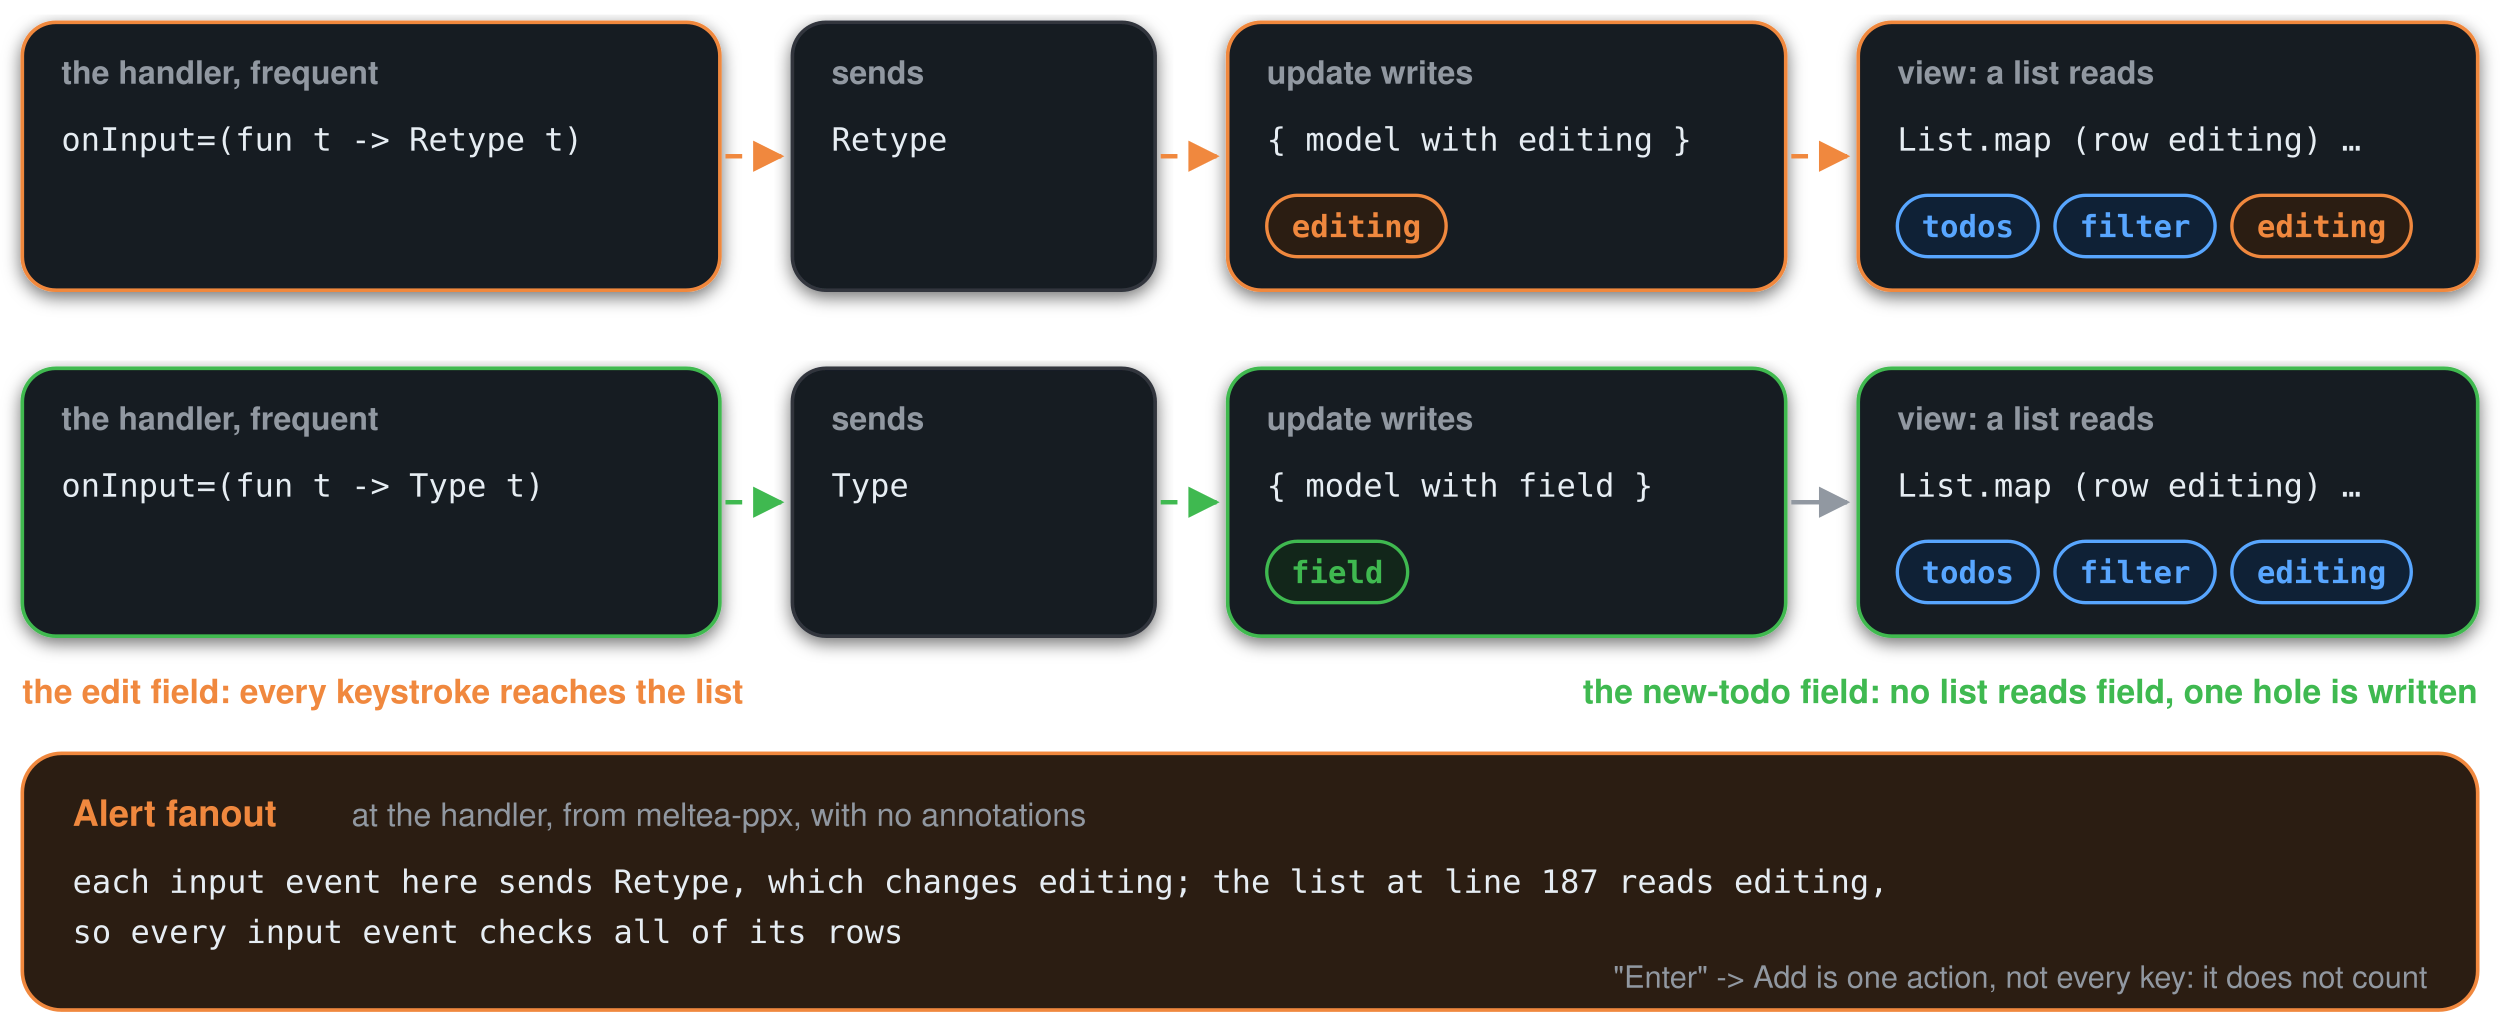
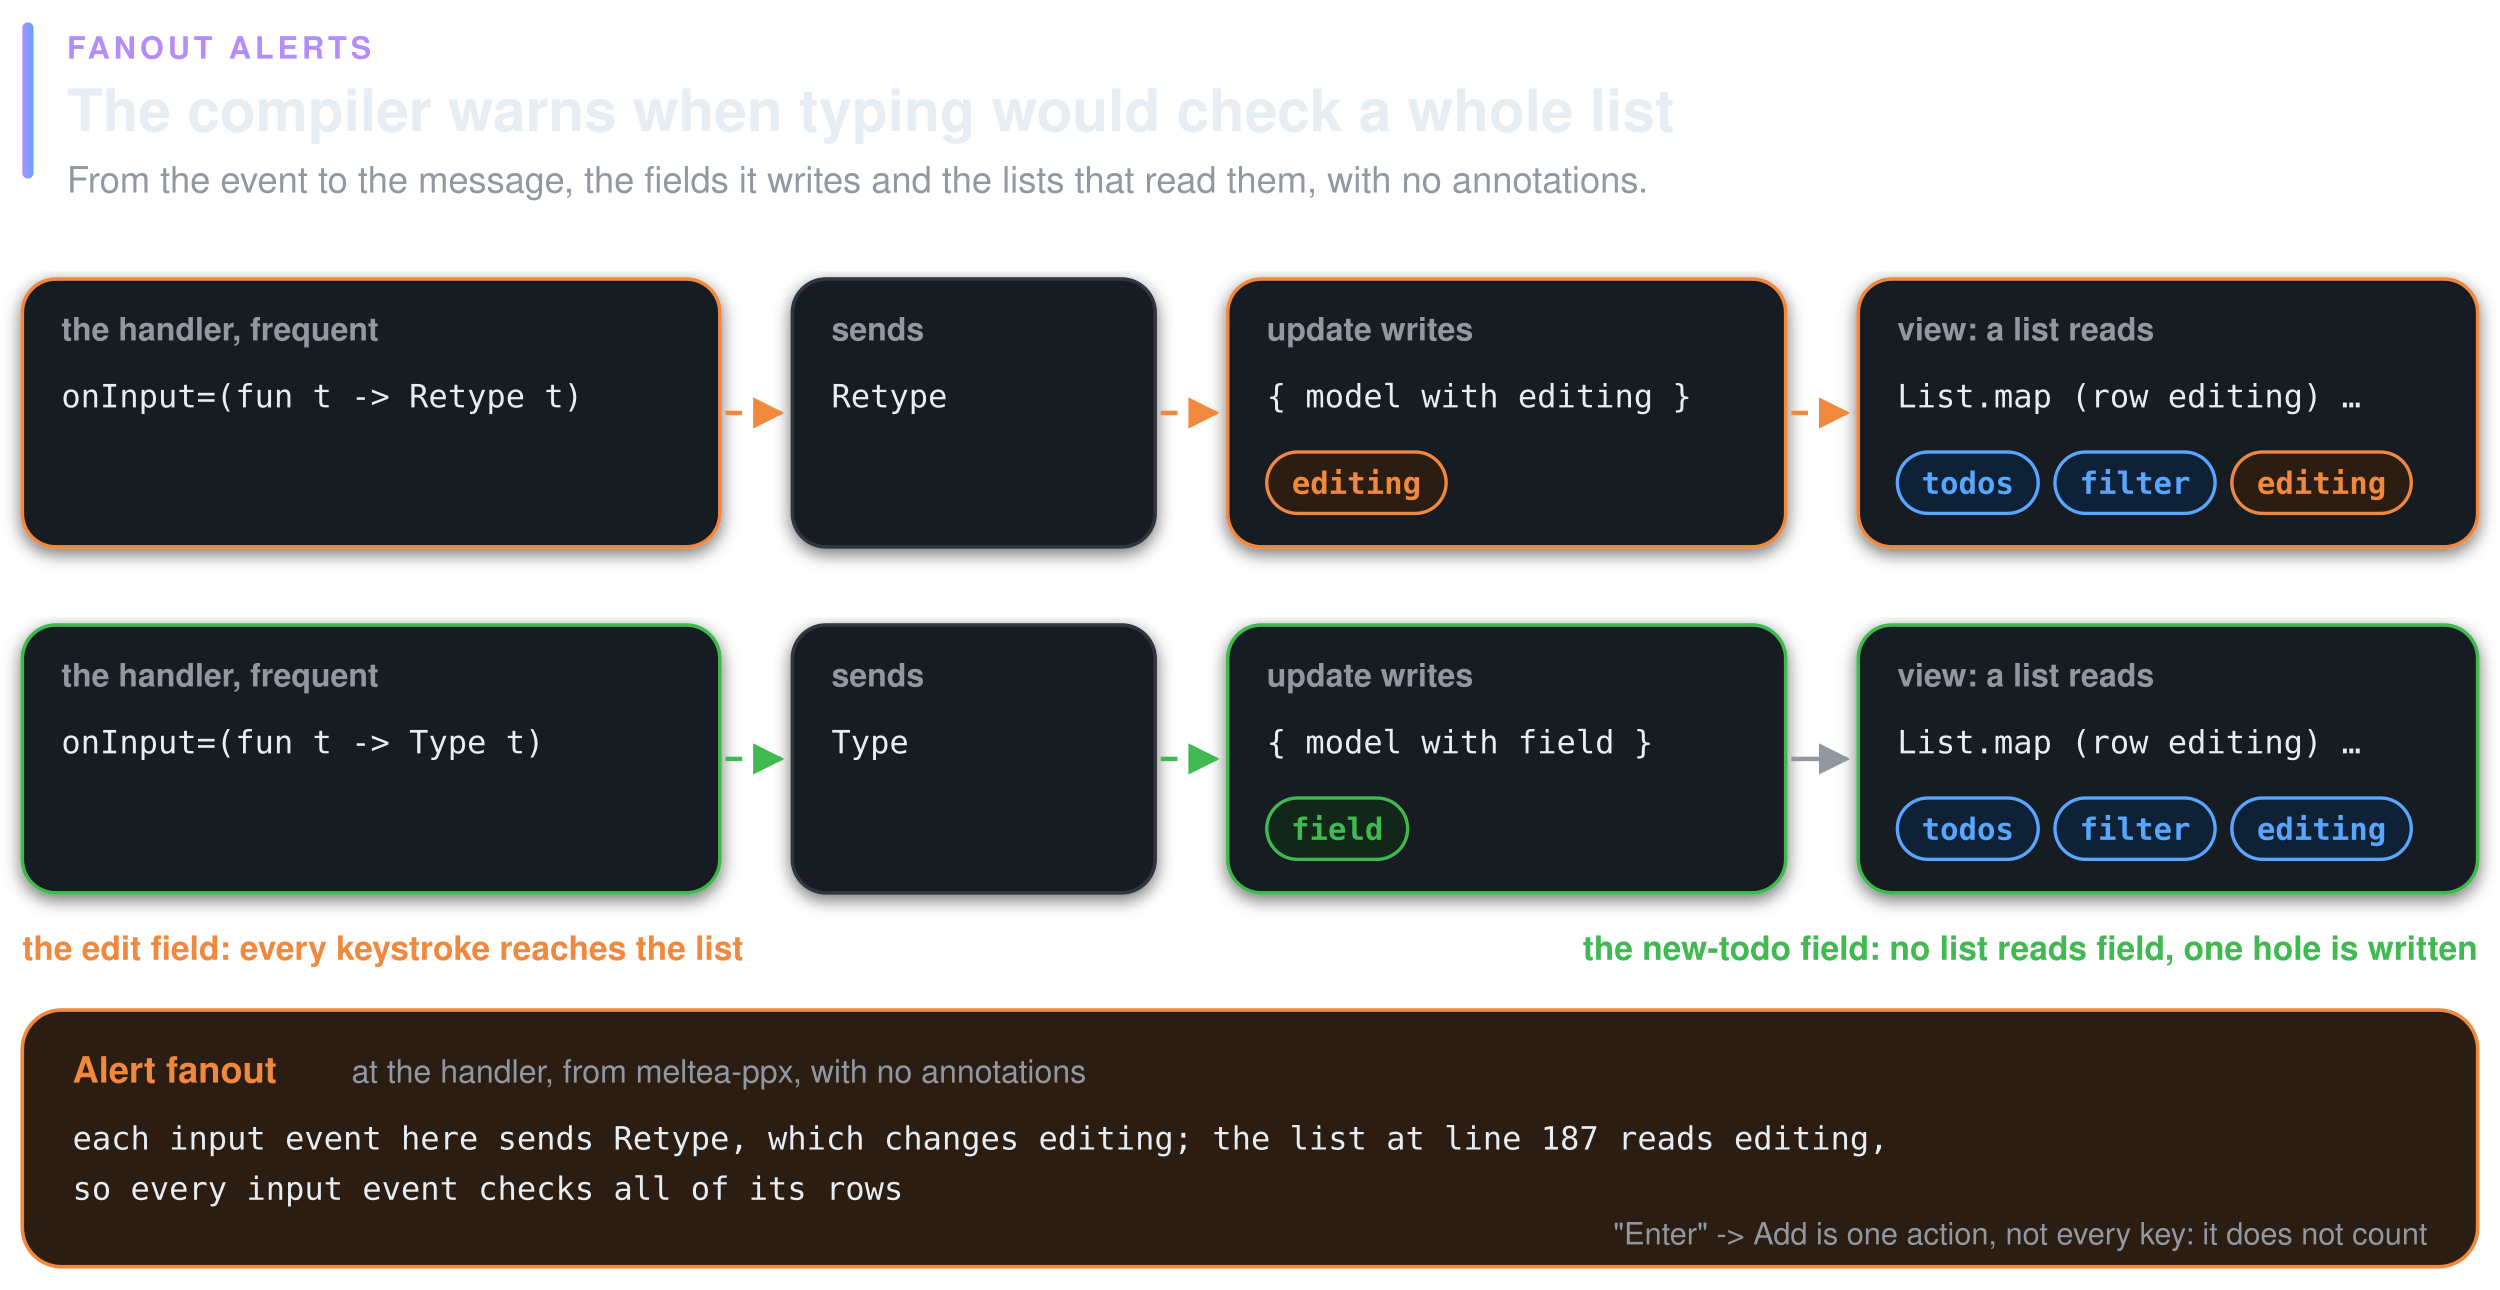
- <svg xmlns="http://www.w3.org/2000/svg" viewBox="-8 -8 896 370" width="896" height="370" role="img" aria-label="Fanout in Meltea's TodoMVC: meltea-ppx follows a frequent event to the lists it reaches. The edit field's onInput sends Retype, whose branch of update writes editing, and the list in view reads todos, filter and editing, so every keystroke makes the list check all its rows; the compiler raises the alert fanout at the handler. The new-todo field's onInput sends Type, which writes field, which no list reads, so typing writes one hole and there is no alert. A key handler's literal branch such as Enter sends Add once and does not count">
+ <svg xmlns="http://www.w3.org/2000/svg" viewBox="-8 -8 896 462" width="896" height="462" role="img" aria-label="The compiler warns when typing would check a whole list. From the event to the message, the fields it writes and the lists that read them, with no annotations. Fanout in Meltea's TodoMVC: meltea-ppx follows a frequent event to the lists it reaches. The edit field's onInput sends Retype, whose branch of update writes editing, and the list in view reads todos, filter and editing, so every keystroke makes the list check all its rows; the compiler raises the alert fanout at the handler. The new-todo field's onInput sends Type, which writes field, which no list reads, so typing writes one hole and there is no alert. A key handler's literal branch such as Enter sends Add once and does not count">
  <style>text { font-family: -apple-system, BlinkMacSystemFont, 'Segoe UI', Helvetica, Arial, sans-serif; fill: #e6edf3; }.mono { font-family: ui-monospace, SFMono-Regular, Menlo, Consolas, monospace; white-space: pre; }.muted { fill: #9198a1; } .faint { fill: #6e7681; }.accent { fill: #b58cff; } .green { fill: #3fb950; }.orange { fill: #f0883e; } .blue { fill: #58a6ff; }.flow { stroke-dasharray: 6 8; animation: flow 1.1s linear infinite; }@keyframes flow { to { stroke-dashoffset: -28; } }.pulse { animation: pulse 2.2s ease-in-out infinite; }@keyframes pulse { 0%, 100% { opacity: 1; } 50% { opacity: 0.35; } }@media (prefers-reduced-motion: reduce) { .flow, .pulse { animation: none; } }</style>
  <defs>
    <marker id="arrow-muted" viewBox="0 0 10 10" refX="9" refY="5" markerWidth="7" markerHeight="7" orient="auto-start-reverse">
      <path d="M0,0 L10,5 L0,10 z" fill="#9198a1" />
    </marker>
    <marker id="arrow-accent" viewBox="0 0 10 10" refX="9" refY="5" markerWidth="7" markerHeight="7" orient="auto-start-reverse">
      <path d="M0,0 L10,5 L0,10 z" fill="#b58cff" />
    </marker>
    <marker id="arrow-green" viewBox="0 0 10 10" refX="9" refY="5" markerWidth="7" markerHeight="7" orient="auto-start-reverse">
      <path d="M0,0 L10,5 L0,10 z" fill="#3fb950" />
    </marker>
    <marker id="arrow-orange" viewBox="0 0 10 10" refX="9" refY="5" markerWidth="7" markerHeight="7" orient="auto-start-reverse">
      <path d="M0,0 L10,5 L0,10 z" fill="#f0883e" />
    </marker>
    <marker id="arrow-blue" viewBox="0 0 10 10" refX="9" refY="5" markerWidth="7" markerHeight="7" orient="auto-start-reverse">
      <path d="M0,0 L10,5 L0,10 z" fill="#58a6ff" />
    </marker>
    <filter id="lift" x="-5%" y="-5%" width="110%" height="125%">
      <feDropShadow dx="0" dy="2" stdDeviation="3" flood-color="#000000" flood-opacity="0.55" />
    </filter>
    <linearGradient id="glow" x1="0" y1="0" x2="1" y2="0">
      <stop offset="0" stop-color="#b58cff" />
      <stop offset="1" stop-color="#58a6ff" />
    </linearGradient>
  </defs>
-   <rect x="0" y="0" width="250" height="96" rx="12" fill="#161b22" stroke="#f0883e" stroke-width="1.3" filter="url(#lift)" />
-   <text x="14" y="22" font-size="11.5" xml:space="preserve" class="muted" font-weight="600">the handler, frequent</text>
-   <text x="14" y="46" font-size="11.5" xml:space="preserve" class="mono">onInput=(fun t -&gt; Retype t)</text>
-   <rect x="276" y="0" width="130" height="96" rx="12" fill="#161b22" stroke="#30363d" stroke-width="1.3" filter="url(#lift)" />
-   <text x="290" y="22" font-size="11.5" xml:space="preserve" class="muted" font-weight="600">sends</text>
-   <text x="290" y="46" font-size="11.5" xml:space="preserve" class="mono">Retype</text>
-   <rect x="432" y="0" width="200" height="96" rx="12" fill="#161b22" stroke="#f0883e" stroke-width="1.3" filter="url(#lift)" />
-   <text x="446" y="22" font-size="11.5" xml:space="preserve" class="muted" font-weight="600">update writes</text>
-   <text x="446" y="46" font-size="11.5" xml:space="preserve" class="mono">{ model with editing }</text>
-   <rect x="658" y="0" width="222" height="96" rx="12" fill="#161b22" stroke="#f0883e" stroke-width="1.3" filter="url(#lift)" />
-   <text x="672" y="22" font-size="11.5" xml:space="preserve" class="muted" font-weight="600">view: a list reads</text>
-   <text x="672" y="46" font-size="11.5" xml:space="preserve" class="mono">List.map (row editing) …</text>
-   <line x1="252" y1="48" x2="272" y2="48" stroke="#f0883e" stroke-width="1.6" marker-end="url(#arrow-orange)" class="flow" />
-   <line x1="408" y1="48" x2="428" y2="48" stroke="#f0883e" stroke-width="1.6" marker-end="url(#arrow-orange)" class="flow" />
-   <line x1="634" y1="48" x2="654" y2="48" stroke="#f0883e" stroke-width="1.6" marker-end="url(#arrow-orange)" class="flow" />
-   <rect x="446" y="62" width="64.3" height="22" rx="11" fill="#2b1d12" stroke="#f0883e" stroke-width="1.2" />
-   <text x="478.15" y="77" font-size="11" xml:space="preserve" class="mono orange" font-weight="700" text-anchor="middle">editing</text>
-   <rect x="672" y="62" width="50.5" height="22" rx="11" fill="#0f2136" stroke="#58a6ff" stroke-width="1.2" />
-   <text x="697.25" y="77" font-size="11" xml:space="preserve" class="mono blue" font-weight="700" text-anchor="middle">todos</text>
-   <rect x="728.5" y="62" width="57.4" height="22" rx="11" fill="#0f2136" stroke="#58a6ff" stroke-width="1.2" />
-   <text x="757.2" y="77" font-size="11" xml:space="preserve" class="mono blue" font-weight="700" text-anchor="middle">filter</text>
-   <rect x="791.9" y="62" width="64.3" height="22" rx="11" fill="#2b1d12" stroke="#f0883e" stroke-width="1.2" />
-   <text x="824.05" y="77" font-size="11" xml:space="preserve" class="mono orange" font-weight="700" text-anchor="middle">editing</text>
-   <rect x="0" y="124" width="250" height="96" rx="12" fill="#161b22" stroke="#3fb950" stroke-width="1.3" filter="url(#lift)" />
-   <text x="14" y="146" font-size="11.5" xml:space="preserve" class="muted" font-weight="600">the handler, frequent</text>
-   <text x="14" y="170" font-size="11.5" xml:space="preserve" class="mono">onInput=(fun t -&gt; Type t)</text>
-   <rect x="276" y="124" width="130" height="96" rx="12" fill="#161b22" stroke="#30363d" stroke-width="1.3" filter="url(#lift)" />
-   <text x="290" y="146" font-size="11.5" xml:space="preserve" class="muted" font-weight="600">sends</text>
-   <text x="290" y="170" font-size="11.5" xml:space="preserve" class="mono">Type</text>
-   <rect x="432" y="124" width="200" height="96" rx="12" fill="#161b22" stroke="#3fb950" stroke-width="1.3" filter="url(#lift)" />
-   <text x="446" y="146" font-size="11.5" xml:space="preserve" class="muted" font-weight="600">update writes</text>
-   <text x="446" y="170" font-size="11.5" xml:space="preserve" class="mono">{ model with field }</text>
-   <rect x="658" y="124" width="222" height="96" rx="12" fill="#161b22" stroke="#3fb950" stroke-width="1.3" filter="url(#lift)" />
-   <text x="672" y="146" font-size="11.5" xml:space="preserve" class="muted" font-weight="600">view: a list reads</text>
-   <text x="672" y="170" font-size="11.5" xml:space="preserve" class="mono">List.map (row editing) …</text>
-   <line x1="252" y1="172" x2="272" y2="172" stroke="#3fb950" stroke-width="1.6" marker-end="url(#arrow-green)" class="flow" />
-   <line x1="408" y1="172" x2="428" y2="172" stroke="#3fb950" stroke-width="1.6" marker-end="url(#arrow-green)" class="flow" />
-   <line x1="634" y1="172" x2="654" y2="172" stroke="#9198a1" stroke-width="1.6" marker-end="url(#arrow-muted)" />
-   <rect x="446" y="186" width="50.5" height="22" rx="11" fill="#12261a" stroke="#3fb950" stroke-width="1.2" />
-   <text x="471.25" y="201" font-size="11" xml:space="preserve" class="mono green" font-weight="700" text-anchor="middle">field</text>
-   <rect x="672" y="186" width="50.5" height="22" rx="11" fill="#0f2136" stroke="#58a6ff" stroke-width="1.2" />
-   <text x="697.25" y="201" font-size="11" xml:space="preserve" class="mono blue" font-weight="700" text-anchor="middle">todos</text>
-   <rect x="728.5" y="186" width="57.4" height="22" rx="11" fill="#0f2136" stroke="#58a6ff" stroke-width="1.2" />
-   <text x="757.2" y="201" font-size="11" xml:space="preserve" class="mono blue" font-weight="700" text-anchor="middle">filter</text>
-   <rect x="791.9" y="186" width="64.3" height="22" rx="11" fill="#0f2136" stroke="#58a6ff" stroke-width="1.2" />
-   <text x="824.05" y="201" font-size="11" xml:space="preserve" class="mono blue" font-weight="700" text-anchor="middle">editing</text>
-   <text x="0" y="244" font-size="12" xml:space="preserve" class="orange" font-weight="700">the edit field: every keystroke reaches the list</text>
-   <text x="880" y="244" font-size="12" xml:space="preserve" class="green" font-weight="700" text-anchor="end">the new-todo field: no list reads field, one hole is written</text>
-   <rect x="0" y="262" width="880" height="92" rx="14" fill="#2b1d12" stroke="#f0883e" stroke-width="1.3" />
-   <text x="18" y="288" font-size="13" xml:space="preserve" class="orange" font-weight="700">Alert fanout</text>
-   <text x="118" y="288" font-size="11.5" xml:space="preserve" class="muted">at the handler, from meltea-ppx, with no annotations</text>
-   <text x="18" y="312" font-size="11.5" xml:space="preserve" class="mono">each input event here sends Retype, which changes editing; the list at line 187 reads editing,</text>
-   <text x="18" y="330" font-size="11.5" xml:space="preserve" class="mono">so every input event checks all of its rows</text>
-   <text x="862" y="346" font-size="11" xml:space="preserve" class="muted" text-anchor="end">"Enter" -&gt; Add is one action, not every key: it does not count</text>
+   <rect x="0" y="0" width="4" height="56" rx="2" fill="url(#glow)" />
+   <text letter-spacing="1.4" x="16" y="13" font-size="11" xml:space="preserve" class="accent" font-weight="800">FANOUT ALERTS</text>
+   <text x="16" y="39" font-size="21" xml:space="preserve" font-weight="800">The compiler warns when typing would check a whole list</text>
+   <text x="16" y="61" font-size="13" xml:space="preserve" class="muted">From the event to the message, the fields it writes and the lists that read them, with no annotations.</text>
+   <line x1="0" y1="76" x2="880" y2="76" stroke="url(#glow)" stroke-width="1.2" opacity="0.35" />
+   <g transform="translate(0 92)">
+     <rect x="0" y="0" width="250" height="96" rx="12" fill="#161b22" stroke="#f0883e" stroke-width="1.3" filter="url(#lift)" />
+     <text x="14" y="22" font-size="11.5" xml:space="preserve" class="muted" font-weight="600">the handler, frequent</text>
+     <text x="14" y="46" font-size="11.5" xml:space="preserve" class="mono">onInput=(fun t -&gt; Retype t)</text>
+     <rect x="276" y="0" width="130" height="96" rx="12" fill="#161b22" stroke="#30363d" stroke-width="1.3" filter="url(#lift)" />
+     <text x="290" y="22" font-size="11.5" xml:space="preserve" class="muted" font-weight="600">sends</text>
+     <text x="290" y="46" font-size="11.5" xml:space="preserve" class="mono">Retype</text>
+     <rect x="432" y="0" width="200" height="96" rx="12" fill="#161b22" stroke="#f0883e" stroke-width="1.3" filter="url(#lift)" />
+     <text x="446" y="22" font-size="11.5" xml:space="preserve" class="muted" font-weight="600">update writes</text>
+     <text x="446" y="46" font-size="11.5" xml:space="preserve" class="mono">{ model with editing }</text>
+     <rect x="658" y="0" width="222" height="96" rx="12" fill="#161b22" stroke="#f0883e" stroke-width="1.3" filter="url(#lift)" />
+     <text x="672" y="22" font-size="11.5" xml:space="preserve" class="muted" font-weight="600">view: a list reads</text>
+     <text x="672" y="46" font-size="11.5" xml:space="preserve" class="mono">List.map (row editing) …</text>
+     <line x1="252" y1="48" x2="272" y2="48" stroke="#f0883e" stroke-width="1.6" marker-end="url(#arrow-orange)" class="flow" />
+     <line x1="408" y1="48" x2="428" y2="48" stroke="#f0883e" stroke-width="1.6" marker-end="url(#arrow-orange)" class="flow" />
+     <line x1="634" y1="48" x2="654" y2="48" stroke="#f0883e" stroke-width="1.6" marker-end="url(#arrow-orange)" class="flow" />
+     <rect x="446" y="62" width="64.3" height="22" rx="11" fill="#2b1d12" stroke="#f0883e" stroke-width="1.2" />
+     <text x="478.15" y="77" font-size="11" xml:space="preserve" class="mono orange" font-weight="700" text-anchor="middle">editing</text>
+     <rect x="672" y="62" width="50.5" height="22" rx="11" fill="#0f2136" stroke="#58a6ff" stroke-width="1.2" />
+     <text x="697.25" y="77" font-size="11" xml:space="preserve" class="mono blue" font-weight="700" text-anchor="middle">todos</text>
+     <rect x="728.5" y="62" width="57.4" height="22" rx="11" fill="#0f2136" stroke="#58a6ff" stroke-width="1.2" />
+     <text x="757.2" y="77" font-size="11" xml:space="preserve" class="mono blue" font-weight="700" text-anchor="middle">filter</text>
+     <rect x="791.9" y="62" width="64.3" height="22" rx="11" fill="#2b1d12" stroke="#f0883e" stroke-width="1.2" />
+     <text x="824.05" y="77" font-size="11" xml:space="preserve" class="mono orange" font-weight="700" text-anchor="middle">editing</text>
+     <rect x="0" y="124" width="250" height="96" rx="12" fill="#161b22" stroke="#3fb950" stroke-width="1.3" filter="url(#lift)" />
+     <text x="14" y="146" font-size="11.5" xml:space="preserve" class="muted" font-weight="600">the handler, frequent</text>
+     <text x="14" y="170" font-size="11.5" xml:space="preserve" class="mono">onInput=(fun t -&gt; Type t)</text>
+     <rect x="276" y="124" width="130" height="96" rx="12" fill="#161b22" stroke="#30363d" stroke-width="1.3" filter="url(#lift)" />
+     <text x="290" y="146" font-size="11.5" xml:space="preserve" class="muted" font-weight="600">sends</text>
+     <text x="290" y="170" font-size="11.5" xml:space="preserve" class="mono">Type</text>
+     <rect x="432" y="124" width="200" height="96" rx="12" fill="#161b22" stroke="#3fb950" stroke-width="1.3" filter="url(#lift)" />
+     <text x="446" y="146" font-size="11.5" xml:space="preserve" class="muted" font-weight="600">update writes</text>
+     <text x="446" y="170" font-size="11.5" xml:space="preserve" class="mono">{ model with field }</text>
+     <rect x="658" y="124" width="222" height="96" rx="12" fill="#161b22" stroke="#3fb950" stroke-width="1.3" filter="url(#lift)" />
+     <text x="672" y="146" font-size="11.5" xml:space="preserve" class="muted" font-weight="600">view: a list reads</text>
+     <text x="672" y="170" font-size="11.5" xml:space="preserve" class="mono">List.map (row editing) …</text>
+     <line x1="252" y1="172" x2="272" y2="172" stroke="#3fb950" stroke-width="1.6" marker-end="url(#arrow-green)" class="flow" />
+     <line x1="408" y1="172" x2="428" y2="172" stroke="#3fb950" stroke-width="1.6" marker-end="url(#arrow-green)" class="flow" />
+     <line x1="634" y1="172" x2="654" y2="172" stroke="#9198a1" stroke-width="1.6" marker-end="url(#arrow-muted)" />
+     <rect x="446" y="186" width="50.5" height="22" rx="11" fill="#12261a" stroke="#3fb950" stroke-width="1.2" />
+     <text x="471.25" y="201" font-size="11" xml:space="preserve" class="mono green" font-weight="700" text-anchor="middle">field</text>
+     <rect x="672" y="186" width="50.5" height="22" rx="11" fill="#0f2136" stroke="#58a6ff" stroke-width="1.2" />
+     <text x="697.25" y="201" font-size="11" xml:space="preserve" class="mono blue" font-weight="700" text-anchor="middle">todos</text>
+     <rect x="728.5" y="186" width="57.4" height="22" rx="11" fill="#0f2136" stroke="#58a6ff" stroke-width="1.2" />
+     <text x="757.2" y="201" font-size="11" xml:space="preserve" class="mono blue" font-weight="700" text-anchor="middle">filter</text>
+     <rect x="791.9" y="186" width="64.3" height="22" rx="11" fill="#0f2136" stroke="#58a6ff" stroke-width="1.2" />
+     <text x="824.05" y="201" font-size="11" xml:space="preserve" class="mono blue" font-weight="700" text-anchor="middle">editing</text>
+     <text x="0" y="244" font-size="12" xml:space="preserve" class="orange" font-weight="700">the edit field: every keystroke reaches the list</text>
+     <text x="880" y="244" font-size="12" xml:space="preserve" class="green" font-weight="700" text-anchor="end">the new-todo field: no list reads field, one hole is written</text>
+     <rect x="0" y="262" width="880" height="92" rx="14" fill="#2b1d12" stroke="#f0883e" stroke-width="1.3" />
+     <text x="18" y="288" font-size="13" xml:space="preserve" class="orange" font-weight="700">Alert fanout</text>
+     <text x="118" y="288" font-size="11.5" xml:space="preserve" class="muted">at the handler, from meltea-ppx, with no annotations</text>
+     <text x="18" y="312" font-size="11.5" xml:space="preserve" class="mono">each input event here sends Retype, which changes editing; the list at line 187 reads editing,</text>
+     <text x="18" y="330" font-size="11.5" xml:space="preserve" class="mono">so every input event checks all of its rows</text>
+     <text x="862" y="346" font-size="11" xml:space="preserve" class="muted" text-anchor="end">"Enter" -&gt; Add is one action, not every key: it does not count</text>
+   </g>
</svg>
